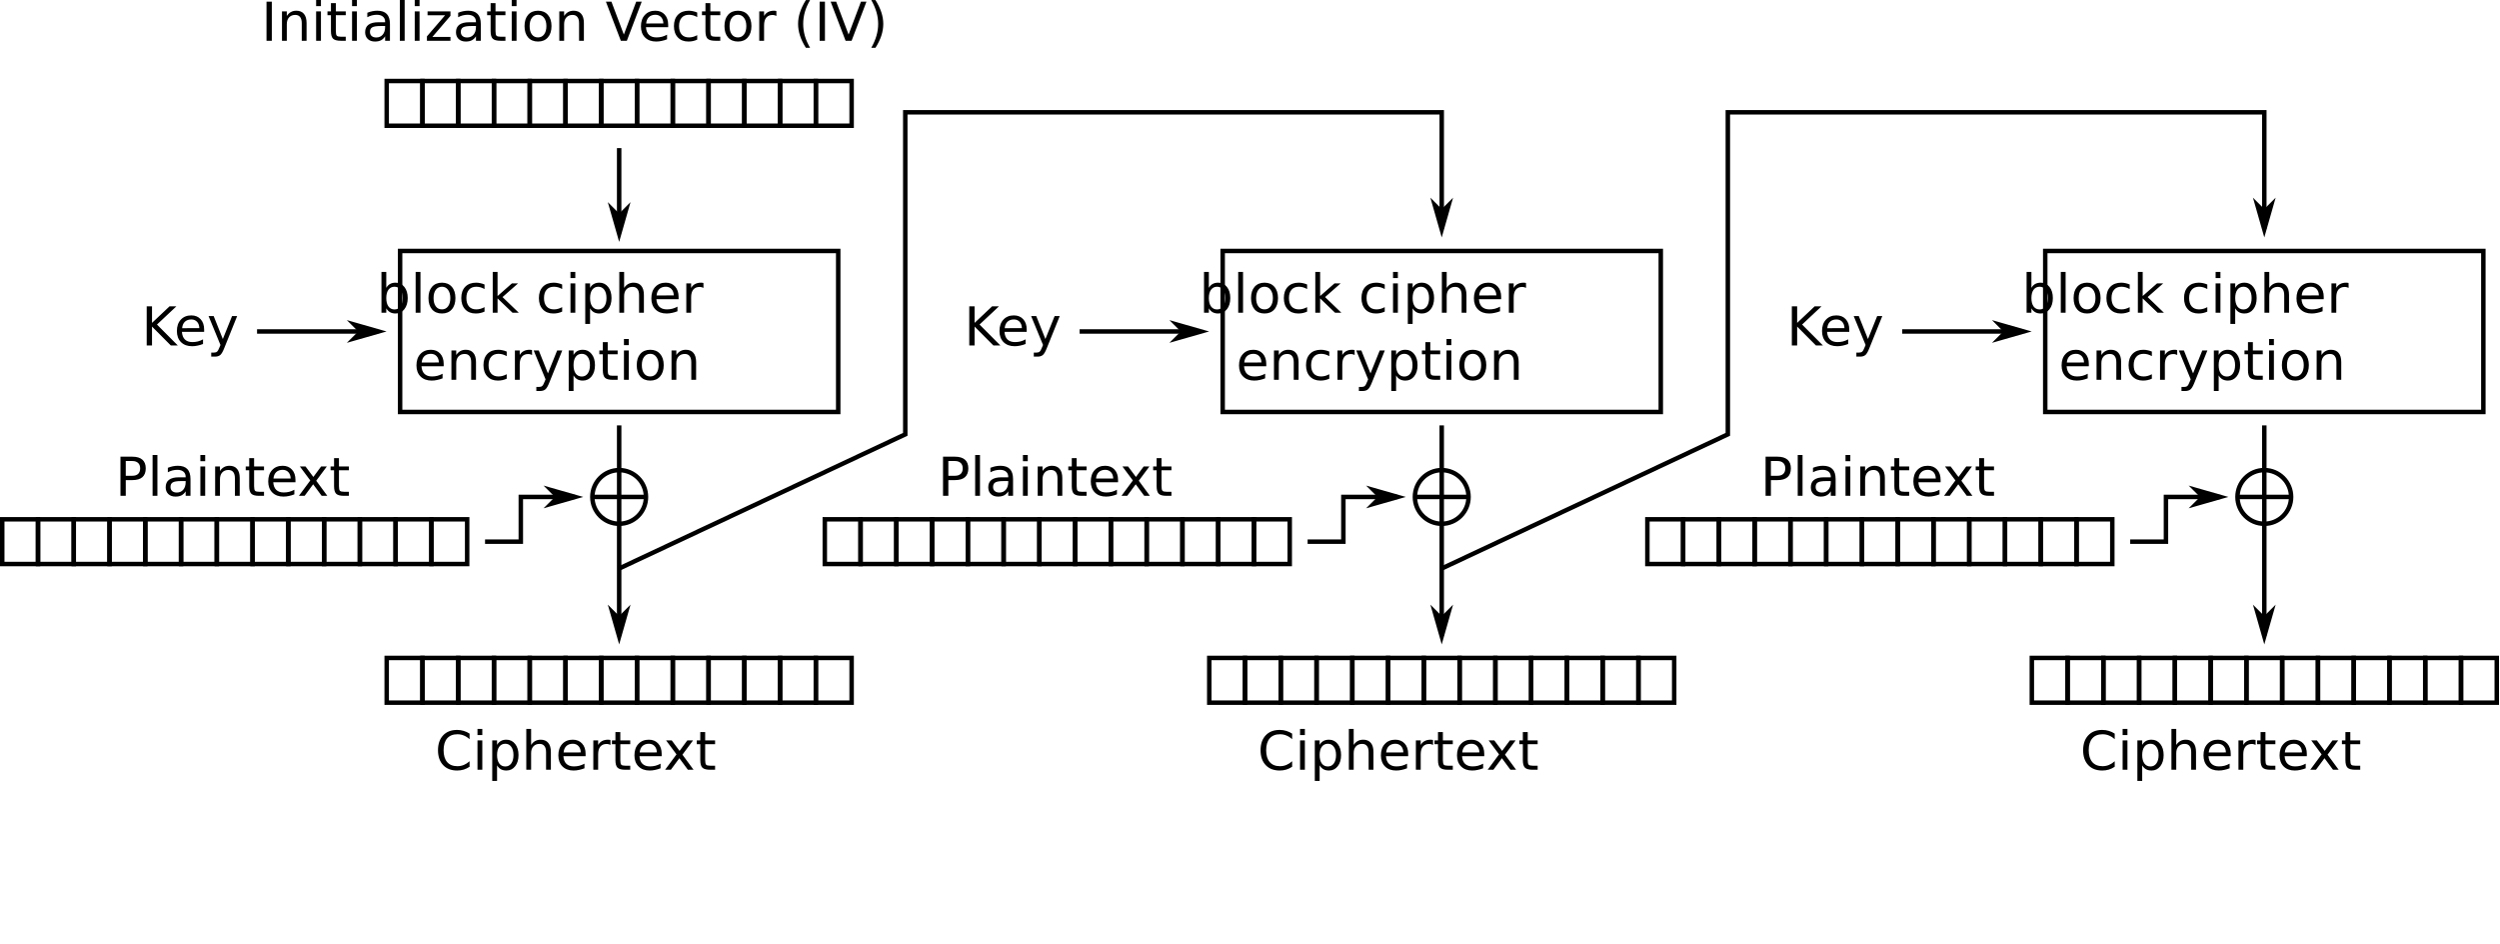
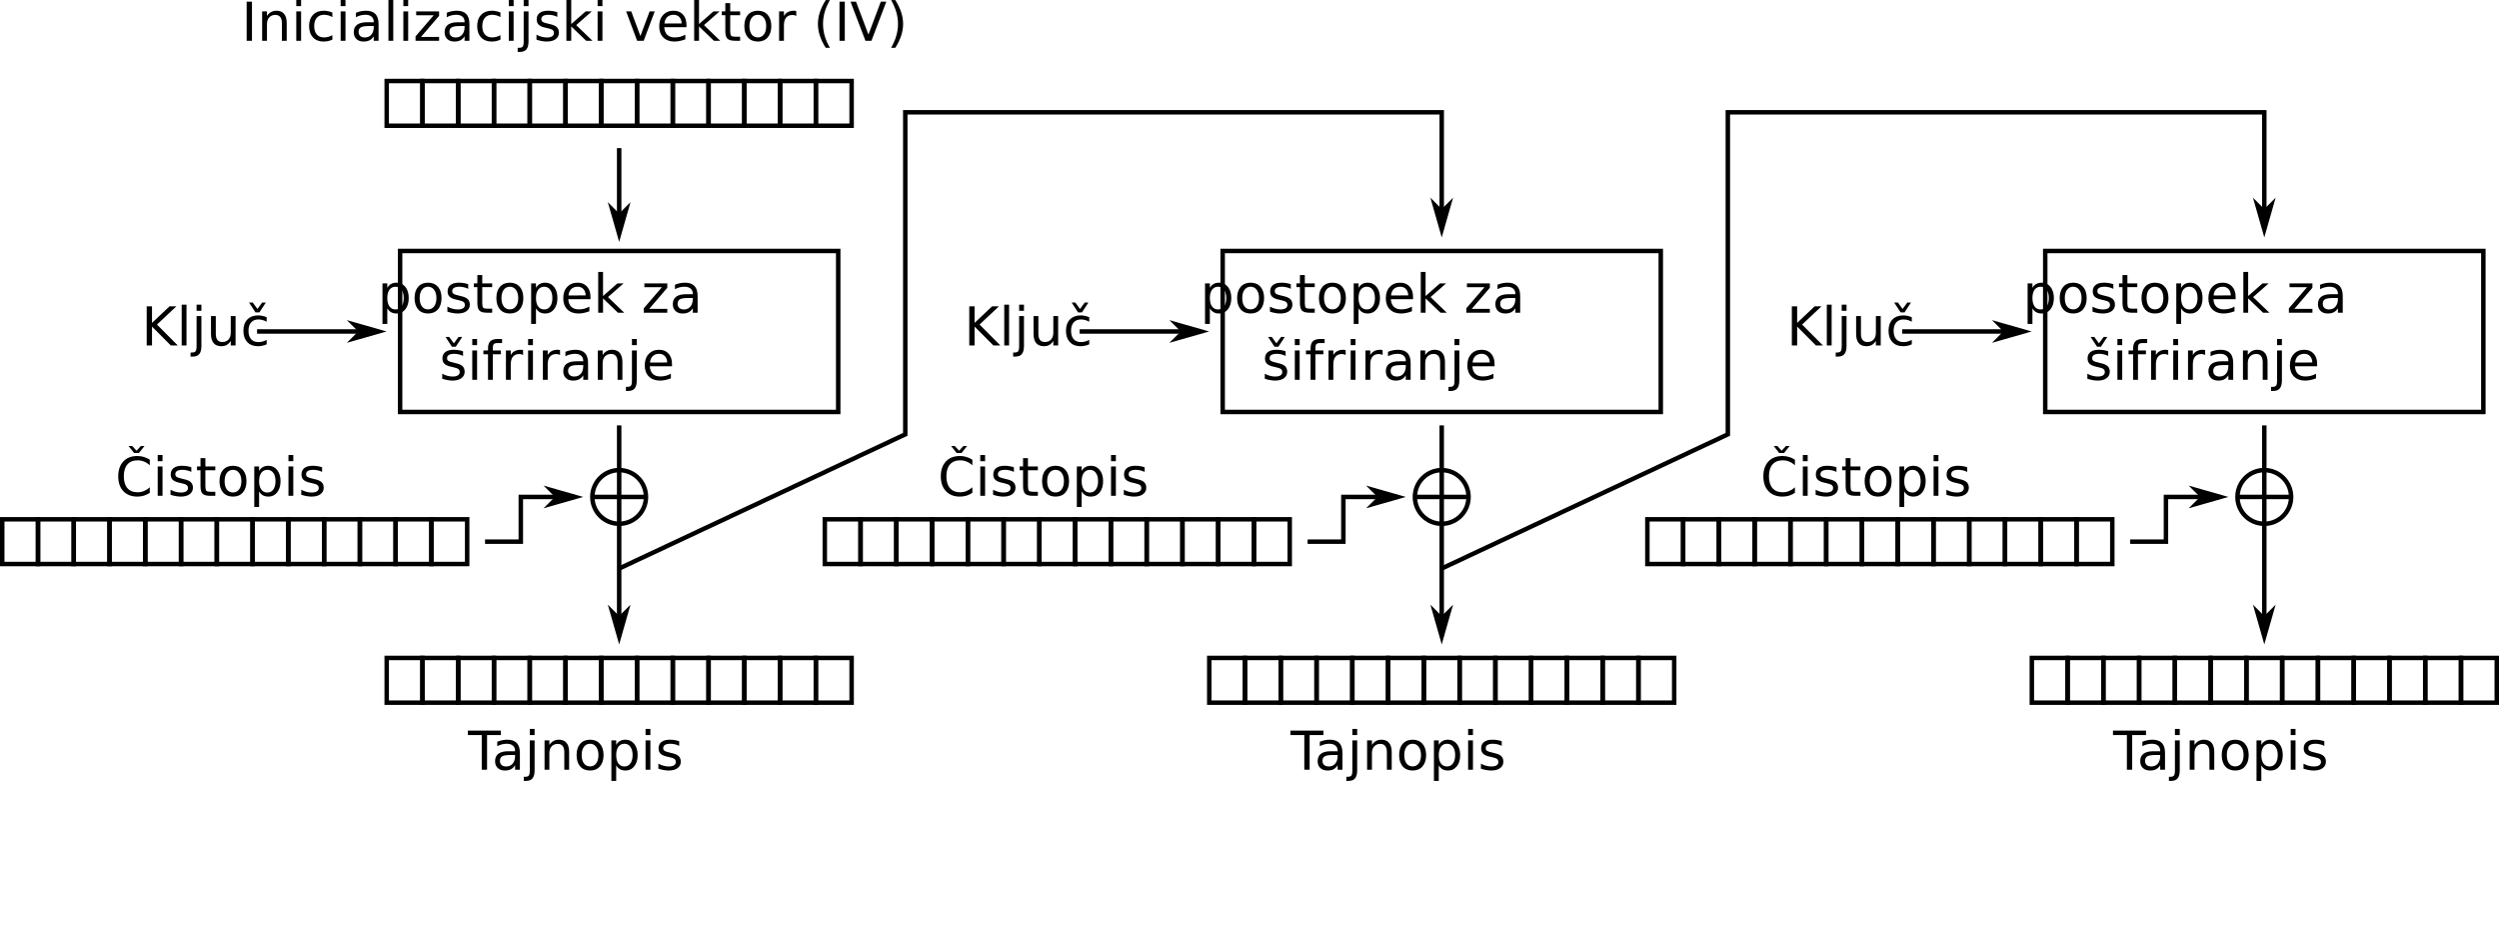
<svg xmlns="http://www.w3.org/2000/svg" width="559" height="210.945" id="svg2" version="1.1">
  <defs id="defs4">
    <marker orient="auto" refY="0" refX="0" id="Arrow1Mend" style="overflow:visible">
      <path id="path4488" d="M 0,0 5,-5 -12.5,0 5,5 0,0 Z" style="fill-rule:evenodd;stroke:#000000;stroke-width:1pt" transform="matrix(-0.4,0,0,-0.4,-4,0)" />
    </marker>
    <marker orient="auto" refY="0" refX="0" id="marker11421" style="overflow:visible">
      <path id="path11423" d="M 0,0 5,-5 -12.5,0 5,5 0,0 Z" style="fill-rule:evenodd;stroke:#000000;stroke-width:1pt" transform="matrix(-0.4,0,0,-0.4,-4,0)" />
    </marker>
  </defs>
  <g id="layer2" style="display:inline" transform="translate(-20,-18.38281)">
    <g id="g3514" transform="translate(20,-6)">
      <text id="text3216" y="904.673" x="137.961" style="font-style:normal;font-variant:normal;font-weight:normal;font-stretch:normal;font-size:12px;line-height:125%;font-family:'DejaVu Sans';-inkscape-font-specification:'DejaVu Sans';text-align:center;letter-spacing:0px;word-spacing:0px;writing-mode:lr-tb;text-anchor:middle;fill:#000000;fill-opacity:1;stroke:none" xml:space="preserve" transform="translate(0,-810.3622)">
-         <tspan y="904.673" x="137.961" id="tspan3218">block cipher</tspan>
-         <tspan id="tspan3220" y="919.673" x="137.961" style="font-weight:normal">encryption</tspan>
+         <tspan y="904.673" x="137.961" id="tspan3218">postopek za</tspan>
+         <tspan id="tspan3220" y="919.673" x="137.961" style="font-weight:normal">šifriranje</tspan>
      </text>
      <rect y="80.5" x="89.5" height="36" width="98" id="rect3214" style="fill:none;stroke:#000000;stroke-width:1;stroke-linecap:square;stroke-miterlimit:4;stroke-dasharray:none;stroke-dashoffset:0;stroke-opacity:1" />
    </g>
    <g id="g3496" transform="translate(18,-12)">
      <rect y="48.5" x="88.5" height="10" width="8" id="rect3222" style="fill:none;stroke:#000000;stroke-width:1;stroke-linecap:square;stroke-miterlimit:4;stroke-dasharray:none;stroke-dashoffset:0;stroke-opacity:1" />
      <rect y="48.5" x="96.5" height="10" width="8" id="rect3222-4" style="fill:none;stroke:#000000;stroke-width:1;stroke-linecap:square;stroke-miterlimit:4;stroke-dasharray:none;stroke-dashoffset:0;stroke-opacity:1" />
      <rect y="48.5" x="104.5" height="10" width="8" id="rect3222-4-8" style="fill:none;stroke:#000000;stroke-width:1;stroke-linecap:square;stroke-miterlimit:4;stroke-dasharray:none;stroke-dashoffset:0;stroke-opacity:1" />
      <rect y="48.5" x="112.5" height="10" width="8" id="rect3222-4-8-5" style="fill:none;stroke:#000000;stroke-width:1;stroke-linecap:square;stroke-miterlimit:4;stroke-dasharray:none;stroke-dashoffset:0;stroke-opacity:1" />
      <rect y="48.5" x="120.5" height="10" width="8" id="rect3222-4-8-5-6" style="fill:none;stroke:#000000;stroke-width:1;stroke-linecap:square;stroke-miterlimit:4;stroke-dasharray:none;stroke-dashoffset:0;stroke-opacity:1" />
      <rect y="48.5" x="128.5" height="10" width="8" id="rect3222-4-8-5-6-0" style="fill:none;stroke:#000000;stroke-width:1;stroke-linecap:square;stroke-miterlimit:4;stroke-dasharray:none;stroke-dashoffset:0;stroke-opacity:1" />
      <rect y="48.5" x="136.5" height="10" width="8" id="rect3222-4-8-5-6-0-9" style="fill:none;stroke:#000000;stroke-width:1;stroke-linecap:square;stroke-miterlimit:4;stroke-dasharray:none;stroke-dashoffset:0;stroke-opacity:1" />
      <rect y="48.5" x="144.5" height="10" width="8" id="rect3222-4-8-5-6-0-9-3" style="fill:none;stroke:#000000;stroke-width:1;stroke-linecap:square;stroke-miterlimit:4;stroke-dasharray:none;stroke-dashoffset:0;stroke-opacity:1" />
      <rect y="48.5" x="152.5" height="10" width="8" id="rect3222-4-8-5-6-0-9-3-3" style="fill:none;stroke:#000000;stroke-width:1;stroke-linecap:square;stroke-miterlimit:4;stroke-dasharray:none;stroke-dashoffset:0;stroke-opacity:1" />
      <rect y="48.5" x="160.5" height="10" width="8" id="rect3222-4-8-5-6-0-9-3-3-6" style="fill:none;stroke:#000000;stroke-width:1;stroke-linecap:square;stroke-miterlimit:4;stroke-dasharray:none;stroke-dashoffset:0;stroke-opacity:1" />
      <rect y="48.5" x="168.5" height="10" width="8" id="rect3222-4-8-5-6-0-9-3-3-6-5" style="fill:none;stroke:#000000;stroke-width:1;stroke-linecap:square;stroke-miterlimit:4;stroke-dasharray:none;stroke-dashoffset:0;stroke-opacity:1" />
      <rect y="48.5" x="176.5" height="10" width="8" id="rect3222-4-8-5-6-0-9-3-3-6-5-0" style="fill:none;stroke:#000000;stroke-width:1;stroke-linecap:square;stroke-miterlimit:4;stroke-dasharray:none;stroke-dashoffset:0;stroke-opacity:1" />
      <rect y="48.5" x="184.5" height="10" width="8" id="rect3222-4-8-5-6-0-9-3-3-6-5-0-7" style="fill:none;stroke:#000000;stroke-width:1;stroke-linecap:square;stroke-miterlimit:4;stroke-dasharray:none;stroke-dashoffset:0;stroke-opacity:1" />
    </g>
    <text xml:space="preserve" style="font-style:normal;font-variant:normal;font-weight:normal;font-stretch:normal;font-size:12px;line-height:125%;font-family:'DejaVu Sans';-inkscape-font-specification:Sans;text-align:start;letter-spacing:0px;word-spacing:0px;text-anchor:start;fill:#000000;fill-opacity:1;stroke:none" x="51.643" y="95.626" id="text3562">
-       <tspan id="tspan3564" x="51.643" y="95.626">Key</tspan>
+       <tspan id="tspan3564" x="51.643" y="95.626">Ključ</tspan>
    </text>
    <g id="g3496-2-8" transform="translate(18,117)">
      <rect y="48.5" x="88.5" height="10" width="8" id="rect3222-7-1" style="fill:none;stroke:#000000;stroke-width:1;stroke-linecap:square;stroke-miterlimit:4;stroke-dasharray:none;stroke-dashoffset:0;stroke-opacity:1" />
      <rect y="48.5" x="96.5" height="10" width="8" id="rect3222-4-9-7" style="fill:none;stroke:#000000;stroke-width:1;stroke-linecap:square;stroke-miterlimit:4;stroke-dasharray:none;stroke-dashoffset:0;stroke-opacity:1" />
      <rect y="48.5" x="104.5" height="10" width="8" id="rect3222-4-8-7-3" style="fill:none;stroke:#000000;stroke-width:1;stroke-linecap:square;stroke-miterlimit:4;stroke-dasharray:none;stroke-dashoffset:0;stroke-opacity:1" />
      <rect y="48.5" x="112.5" height="10" width="8" id="rect3222-4-8-5-61-8" style="fill:none;stroke:#000000;stroke-width:1;stroke-linecap:square;stroke-miterlimit:4;stroke-dasharray:none;stroke-dashoffset:0;stroke-opacity:1" />
      <rect y="48.5" x="120.5" height="10" width="8" id="rect3222-4-8-5-6-4-0" style="fill:none;stroke:#000000;stroke-width:1;stroke-linecap:square;stroke-miterlimit:4;stroke-dasharray:none;stroke-dashoffset:0;stroke-opacity:1" />
      <rect y="48.5" x="128.5" height="10" width="8" id="rect3222-4-8-5-6-0-0-4" style="fill:none;stroke:#000000;stroke-width:1;stroke-linecap:square;stroke-miterlimit:4;stroke-dasharray:none;stroke-dashoffset:0;stroke-opacity:1" />
      <rect y="48.5" x="136.5" height="10" width="8" id="rect3222-4-8-5-6-0-9-4-1" style="fill:none;stroke:#000000;stroke-width:1;stroke-linecap:square;stroke-miterlimit:4;stroke-dasharray:none;stroke-dashoffset:0;stroke-opacity:1" />
      <rect y="48.5" x="144.5" height="10" width="8" id="rect3222-4-8-5-6-0-9-3-0-3" style="fill:none;stroke:#000000;stroke-width:1;stroke-linecap:square;stroke-miterlimit:4;stroke-dasharray:none;stroke-dashoffset:0;stroke-opacity:1" />
      <rect y="48.5" x="152.5" height="10" width="8" id="rect3222-4-8-5-6-0-9-3-3-4-0" style="fill:none;stroke:#000000;stroke-width:1;stroke-linecap:square;stroke-miterlimit:4;stroke-dasharray:none;stroke-dashoffset:0;stroke-opacity:1" />
      <rect y="48.5" x="160.5" height="10" width="8" id="rect3222-4-8-5-6-0-9-3-3-6-9-6" style="fill:none;stroke:#000000;stroke-width:1;stroke-linecap:square;stroke-miterlimit:4;stroke-dasharray:none;stroke-dashoffset:0;stroke-opacity:1" />
      <rect y="48.5" x="168.5" height="10" width="8" id="rect3222-4-8-5-6-0-9-3-3-6-5-8-5" style="fill:none;stroke:#000000;stroke-width:1;stroke-linecap:square;stroke-miterlimit:4;stroke-dasharray:none;stroke-dashoffset:0;stroke-opacity:1" />
      <rect y="48.5" x="176.5" height="10" width="8" id="rect3222-4-8-5-6-0-9-3-3-6-5-0-5-9" style="fill:none;stroke:#000000;stroke-width:1;stroke-linecap:square;stroke-miterlimit:4;stroke-dasharray:none;stroke-dashoffset:0;stroke-opacity:1" />
      <rect y="48.5" x="184.5" height="10" width="8" id="rect3222-4-8-5-6-0-9-3-3-6-5-0-7-7-9" style="fill:none;stroke:#000000;stroke-width:1;stroke-linecap:square;stroke-miterlimit:4;stroke-dasharray:none;stroke-dashoffset:0;stroke-opacity:1" />
    </g>
    <text xml:space="preserve" style="font-style:normal;font-variant:normal;font-weight:normal;font-stretch:normal;font-size:12px;line-height:125%;font-family:'DejaVu Sans';-inkscape-font-specification:Sans;text-align:start;letter-spacing:0px;word-spacing:0px;text-anchor:start;fill:#000000;fill-opacity:1;stroke:none" x="158.31" y="190.5" id="text3566-6">
-       <tspan id="tspan3568-9" x="158.31" y="190.5" style="text-align:center;text-anchor:middle">Ciphertext</tspan>
+       <tspan id="tspan3568-9" x="158.31" y="190.5" style="text-align:center;text-anchor:middle">Tajnopis</tspan>
    </text>
    <path style="fill:none;stroke:#000000;stroke-width:1px;stroke-linecap:butt;stroke-linejoin:miter;stroke-opacity:1;marker-end:url(#Arrow1Mend)" d="m 158.5,113.5 0,47" id="path3705" />
    <path style="fill:none;stroke:#000000;stroke-width:1px;stroke-linecap:butt;stroke-linejoin:miter;stroke-opacity:1;marker-end:url(#Arrow1Mend)" d="m 77.5,92.5 27,0" id="path4919" />
    <path style="fill:none;stroke:#000000;stroke-width:1px;stroke-linecap:butt;stroke-linejoin:miter;stroke-opacity:1;marker-end:url(#Arrow1Mend)" d="m 158.5,51.5 0,19" id="path5103" />
    <text xml:space="preserve" style="font-style:normal;font-variant:normal;font-weight:normal;font-stretch:normal;font-size:12px;line-height:125%;font-family:'DejaVu Sans';-inkscape-font-specification:'DejaVu Sans';text-align:center;letter-spacing:0px;word-spacing:0px;writing-mode:lr-tb;text-anchor:middle;display:inline;fill:#000000;fill-opacity:1;stroke:none" x="158.058" y="27.5" id="text3520-1-3">
-       <tspan x="158.058" y="27.5" id="tspan3528-0-6" style="font-style:normal;font-variant:normal;font-weight:normal;font-stretch:normal;font-size:12px;line-height:125%;font-family:'DejaVu Sans';-inkscape-font-specification:'DejaVu Sans';text-align:center;writing-mode:lr-tb;text-anchor:middle">Initialization Vector (IV)</tspan>
+       <tspan x="158.058" y="27.5" id="tspan3528-0-6" style="font-style:normal;font-variant:normal;font-weight:normal;font-stretch:normal;font-size:12px;line-height:125%;font-family:'DejaVu Sans';-inkscape-font-specification:'DejaVu Sans';text-align:center;writing-mode:lr-tb;text-anchor:middle">Inicializacijski vektor (IV)</tspan>
    </text>
    <g transform="translate(20,-4)" style="display:inline" id="g5291">
      <circle transform="translate(-2,0)" id="path5287" style="fill:none;stroke:#000000;stroke-width:1;stroke-linecap:square;stroke-miterlimit:4;stroke-dasharray:none;stroke-dashoffset:0;stroke-opacity:1" cx="140.5" cy="133.5" r="6" />
      <path id="path5289" d="m 132.5,133.5 12,0" style="fill:none;stroke:#000000;stroke-width:1px;stroke-linecap:butt;stroke-linejoin:miter;stroke-opacity:1" />
    </g>
    <path style="fill:none;stroke:#000000;stroke-width:1px;stroke-linecap:butt;stroke-linejoin:miter;stroke-opacity:1;marker-end:url(#marker11421)" d="m 158.5,145.5 64,-30 0,-72 120,0 0,26" id="path12496" />
    <g style="display:inline" id="g3514-7" transform="translate(204,-6.000002)">
      <text id="text3216-5" y="904.673" x="137.961" style="font-style:normal;font-variant:normal;font-weight:normal;font-stretch:normal;font-size:12px;line-height:125%;font-family:'DejaVu Sans';-inkscape-font-specification:'DejaVu Sans';text-align:center;letter-spacing:0px;word-spacing:0px;writing-mode:lr-tb;text-anchor:middle;fill:#000000;fill-opacity:1;stroke:none" xml:space="preserve" transform="translate(0,-810.3622)">
-         <tspan y="904.673" x="137.961" id="tspan3218-3">block cipher</tspan>
-         <tspan id="tspan3220-8" y="919.673" x="137.961" style="font-weight:normal">encryption</tspan>
+         <tspan y="904.673" x="137.961" id="tspan3218-3">postopek za</tspan>
+         <tspan id="tspan3220-8" y="919.673" x="137.961" style="font-weight:normal">šifriranje</tspan>
      </text>
      <rect y="80.5" x="89.5" height="36" width="98" id="rect3214-8" style="fill:none;stroke:#000000;stroke-width:1;stroke-linecap:square;stroke-miterlimit:4;stroke-dasharray:none;stroke-dashoffset:0;stroke-opacity:1" />
    </g>
    <text xml:space="preserve" style="font-style:normal;font-variant:normal;font-weight:normal;font-stretch:normal;font-size:12px;line-height:125%;font-family:'DejaVu Sans';-inkscape-font-specification:Sans;text-align:start;letter-spacing:0px;word-spacing:0px;text-anchor:start;display:inline;fill:#000000;fill-opacity:1;stroke:none" x="235.643" y="95.626" id="text3562-8">
-       <tspan id="tspan3564-0" x="235.643" y="95.626">Key</tspan>
+       <tspan id="tspan3564-0" x="235.643" y="95.626">Ključ</tspan>
    </text>
    <g style="display:inline" id="g3496-2-8-6" transform="translate(202,117)">
      <rect y="48.5" x="88.5" height="10" width="8" id="rect3222-7-1-2" style="fill:none;stroke:#000000;stroke-width:1;stroke-linecap:square;stroke-miterlimit:4;stroke-dasharray:none;stroke-dashoffset:0;stroke-opacity:1" />
      <rect y="48.5" x="96.5" height="10" width="8" id="rect3222-4-9-7-9" style="fill:none;stroke:#000000;stroke-width:1;stroke-linecap:square;stroke-miterlimit:4;stroke-dasharray:none;stroke-dashoffset:0;stroke-opacity:1" />
      <rect y="48.5" x="104.5" height="10" width="8" id="rect3222-4-8-7-3-3" style="fill:none;stroke:#000000;stroke-width:1;stroke-linecap:square;stroke-miterlimit:4;stroke-dasharray:none;stroke-dashoffset:0;stroke-opacity:1" />
      <rect y="48.5" x="112.5" height="10" width="8" id="rect3222-4-8-5-61-8-9" style="fill:none;stroke:#000000;stroke-width:1;stroke-linecap:square;stroke-miterlimit:4;stroke-dasharray:none;stroke-dashoffset:0;stroke-opacity:1" />
      <rect y="48.5" x="120.5" height="10" width="8" id="rect3222-4-8-5-6-4-0-3" style="fill:none;stroke:#000000;stroke-width:1;stroke-linecap:square;stroke-miterlimit:4;stroke-dasharray:none;stroke-dashoffset:0;stroke-opacity:1" />
      <rect y="48.5" x="128.5" height="10" width="8" id="rect3222-4-8-5-6-0-0-4-5" style="fill:none;stroke:#000000;stroke-width:1;stroke-linecap:square;stroke-miterlimit:4;stroke-dasharray:none;stroke-dashoffset:0;stroke-opacity:1" />
      <rect y="48.5" x="136.5" height="10" width="8" id="rect3222-4-8-5-6-0-9-4-1-0" style="fill:none;stroke:#000000;stroke-width:1;stroke-linecap:square;stroke-miterlimit:4;stroke-dasharray:none;stroke-dashoffset:0;stroke-opacity:1" />
      <rect y="48.5" x="144.5" height="10" width="8" id="rect3222-4-8-5-6-0-9-3-0-3-4" style="fill:none;stroke:#000000;stroke-width:1;stroke-linecap:square;stroke-miterlimit:4;stroke-dasharray:none;stroke-dashoffset:0;stroke-opacity:1" />
      <rect y="48.5" x="152.5" height="10" width="8" id="rect3222-4-8-5-6-0-9-3-3-4-0-4" style="fill:none;stroke:#000000;stroke-width:1;stroke-linecap:square;stroke-miterlimit:4;stroke-dasharray:none;stroke-dashoffset:0;stroke-opacity:1" />
      <rect y="48.5" x="160.5" height="10" width="8" id="rect3222-4-8-5-6-0-9-3-3-6-9-6-7" style="fill:none;stroke:#000000;stroke-width:1;stroke-linecap:square;stroke-miterlimit:4;stroke-dasharray:none;stroke-dashoffset:0;stroke-opacity:1" />
      <rect y="48.5" x="168.5" height="10" width="8" id="rect3222-4-8-5-6-0-9-3-3-6-5-8-5-9" style="fill:none;stroke:#000000;stroke-width:1;stroke-linecap:square;stroke-miterlimit:4;stroke-dasharray:none;stroke-dashoffset:0;stroke-opacity:1" />
      <rect y="48.5" x="176.5" height="10" width="8" id="rect3222-4-8-5-6-0-9-3-3-6-5-0-5-9-2" style="fill:none;stroke:#000000;stroke-width:1;stroke-linecap:square;stroke-miterlimit:4;stroke-dasharray:none;stroke-dashoffset:0;stroke-opacity:1" />
      <rect y="48.5" x="184.5" height="10" width="8" id="rect3222-4-8-5-6-0-9-3-3-6-5-0-7-7-9-6" style="fill:none;stroke:#000000;stroke-width:1;stroke-linecap:square;stroke-miterlimit:4;stroke-dasharray:none;stroke-dashoffset:0;stroke-opacity:1" />
    </g>
    <text xml:space="preserve" style="font-style:normal;font-variant:normal;font-weight:normal;font-stretch:normal;font-size:12px;line-height:125%;font-family:'DejaVu Sans';-inkscape-font-specification:Sans;text-align:start;letter-spacing:0px;word-spacing:0px;text-anchor:start;display:inline;fill:#000000;fill-opacity:1;stroke:none" x="342.31" y="190.5" id="text3566-6-0">
-       <tspan id="tspan3568-9-6" x="342.31" y="190.5" style="text-align:center;text-anchor:middle">Ciphertext</tspan>
+       <tspan id="tspan3568-9-6" x="342.31" y="190.5" style="text-align:center;text-anchor:middle">Tajnopis</tspan>
    </text>
    <path style="display:inline;fill:none;stroke:#000000;stroke-width:1px;stroke-linecap:butt;stroke-linejoin:miter;stroke-opacity:1;marker-end:url(#Arrow1Mend)" d="m 342.5,113.5 0,47" id="path3705-1" />
    <path style="display:inline;fill:none;stroke:#000000;stroke-width:1px;stroke-linecap:butt;stroke-linejoin:miter;stroke-opacity:1;marker-end:url(#Arrow1Mend)" d="m 261.5,92.5 27,0" id="path4919-4" />
    <g style="display:inline" id="g3514-7-6" transform="translate(388,-6.000003)">
      <text id="text3216-5-0" y="904.673" x="137.961" style="font-style:normal;font-variant:normal;font-weight:normal;font-stretch:normal;font-size:12px;line-height:125%;font-family:'DejaVu Sans';-inkscape-font-specification:'DejaVu Sans';text-align:center;letter-spacing:0px;word-spacing:0px;writing-mode:lr-tb;text-anchor:middle;fill:#000000;fill-opacity:1;stroke:none" xml:space="preserve" transform="translate(0,-810.3622)">
-         <tspan y="904.673" x="137.961" id="tspan3218-3-6">block cipher</tspan>
-         <tspan id="tspan3220-8-8" y="919.673" x="137.961" style="font-weight:normal">encryption</tspan>
+         <tspan y="904.673" x="137.961" id="tspan3218-3-6">postopek za</tspan>
+         <tspan id="tspan3220-8-8" y="919.673" x="137.961" style="font-weight:normal">šifriranje</tspan>
      </text>
      <rect y="80.5" x="89.5" height="36" width="98" id="rect3214-8-6" style="fill:none;stroke:#000000;stroke-width:1;stroke-linecap:square;stroke-miterlimit:4;stroke-dasharray:none;stroke-dashoffset:0;stroke-opacity:1" />
    </g>
    <text xml:space="preserve" style="font-style:normal;font-variant:normal;font-weight:normal;font-stretch:normal;font-size:12px;line-height:125%;font-family:'DejaVu Sans';-inkscape-font-specification:Sans;text-align:start;letter-spacing:0px;word-spacing:0px;text-anchor:start;display:inline;fill:#000000;fill-opacity:1;stroke:none" x="419.643" y="95.626" id="text3562-8-4">
-       <tspan id="tspan3564-0-9" x="419.643" y="95.626">Key</tspan>
+       <tspan id="tspan3564-0-9" x="419.643" y="95.626">Ključ</tspan>
    </text>
    <g style="display:inline" id="g3496-2-8-6-8" transform="translate(386,117)">
      <rect y="48.5" x="88.5" height="10" width="8" id="rect3222-7-1-2-6" style="fill:none;stroke:#000000;stroke-width:1;stroke-linecap:square;stroke-miterlimit:4;stroke-dasharray:none;stroke-dashoffset:0;stroke-opacity:1" />
      <rect y="48.5" x="96.5" height="10" width="8" id="rect3222-4-9-7-9-4" style="fill:none;stroke:#000000;stroke-width:1;stroke-linecap:square;stroke-miterlimit:4;stroke-dasharray:none;stroke-dashoffset:0;stroke-opacity:1" />
      <rect y="48.5" x="104.5" height="10" width="8" id="rect3222-4-8-7-3-3-3" style="fill:none;stroke:#000000;stroke-width:1;stroke-linecap:square;stroke-miterlimit:4;stroke-dasharray:none;stroke-dashoffset:0;stroke-opacity:1" />
      <rect y="48.5" x="112.5" height="10" width="8" id="rect3222-4-8-5-61-8-9-3" style="fill:none;stroke:#000000;stroke-width:1;stroke-linecap:square;stroke-miterlimit:4;stroke-dasharray:none;stroke-dashoffset:0;stroke-opacity:1" />
      <rect y="48.5" x="120.5" height="10" width="8" id="rect3222-4-8-5-6-4-0-3-8" style="fill:none;stroke:#000000;stroke-width:1;stroke-linecap:square;stroke-miterlimit:4;stroke-dasharray:none;stroke-dashoffset:0;stroke-opacity:1" />
      <rect y="48.5" x="128.5" height="10" width="8" id="rect3222-4-8-5-6-0-0-4-5-8" style="fill:none;stroke:#000000;stroke-width:1;stroke-linecap:square;stroke-miterlimit:4;stroke-dasharray:none;stroke-dashoffset:0;stroke-opacity:1" />
      <rect y="48.5" x="136.5" height="10" width="8" id="rect3222-4-8-5-6-0-9-4-1-0-8" style="fill:none;stroke:#000000;stroke-width:1;stroke-linecap:square;stroke-miterlimit:4;stroke-dasharray:none;stroke-dashoffset:0;stroke-opacity:1" />
      <rect y="48.5" x="144.5" height="10" width="8" id="rect3222-4-8-5-6-0-9-3-0-3-4-6" style="fill:none;stroke:#000000;stroke-width:1;stroke-linecap:square;stroke-miterlimit:4;stroke-dasharray:none;stroke-dashoffset:0;stroke-opacity:1" />
      <rect y="48.5" x="152.5" height="10" width="8" id="rect3222-4-8-5-6-0-9-3-3-4-0-4-3" style="fill:none;stroke:#000000;stroke-width:1;stroke-linecap:square;stroke-miterlimit:4;stroke-dasharray:none;stroke-dashoffset:0;stroke-opacity:1" />
      <rect y="48.5" x="160.5" height="10" width="8" id="rect3222-4-8-5-6-0-9-3-3-6-9-6-7-6" style="fill:none;stroke:#000000;stroke-width:1;stroke-linecap:square;stroke-miterlimit:4;stroke-dasharray:none;stroke-dashoffset:0;stroke-opacity:1" />
      <rect y="48.5" x="168.5" height="10" width="8" id="rect3222-4-8-5-6-0-9-3-3-6-5-8-5-9-8" style="fill:none;stroke:#000000;stroke-width:1;stroke-linecap:square;stroke-miterlimit:4;stroke-dasharray:none;stroke-dashoffset:0;stroke-opacity:1" />
      <rect y="48.5" x="176.5" height="10" width="8" id="rect3222-4-8-5-6-0-9-3-3-6-5-0-5-9-2-0" style="fill:none;stroke:#000000;stroke-width:1;stroke-linecap:square;stroke-miterlimit:4;stroke-dasharray:none;stroke-dashoffset:0;stroke-opacity:1" />
      <rect y="48.5" x="184.5" height="10" width="8" id="rect3222-4-8-5-6-0-9-3-3-6-5-0-7-7-9-6-4" style="fill:none;stroke:#000000;stroke-width:1;stroke-linecap:square;stroke-miterlimit:4;stroke-dasharray:none;stroke-dashoffset:0;stroke-opacity:1" />
    </g>
    <text xml:space="preserve" style="font-style:normal;font-variant:normal;font-weight:normal;font-stretch:normal;font-size:12px;line-height:125%;font-family:'DejaVu Sans';-inkscape-font-specification:Sans;text-align:start;letter-spacing:0px;word-spacing:0px;text-anchor:start;display:inline;fill:#000000;fill-opacity:1;stroke:none" x="526.31" y="190.5" id="text3566-6-0-4">
-       <tspan id="tspan3568-9-6-2" x="526.31" y="190.5" style="text-align:center;text-anchor:middle">Ciphertext</tspan>
+       <tspan id="tspan3568-9-6-2" x="526.31" y="190.5" style="text-align:center;text-anchor:middle">Tajnopis</tspan>
    </text>
    <path style="display:inline;fill:none;stroke:#000000;stroke-width:1px;stroke-linecap:butt;stroke-linejoin:miter;stroke-opacity:1;marker-end:url(#Arrow1Mend)" d="m 526.5,113.5 0,47" id="path3705-1-5" />
    <path style="display:inline;fill:none;stroke:#000000;stroke-width:1px;stroke-linecap:butt;stroke-linejoin:miter;stroke-opacity:1;marker-end:url(#Arrow1Mend)" d="m 445.5,92.5 27,0" id="path4919-4-3" />
    <g transform="translate(204,-4)" style="display:inline" id="g5291-9">
      <circle transform="translate(-2,0)" id="path5287-3" style="fill:none;stroke:#000000;stroke-width:1;stroke-linecap:square;stroke-miterlimit:4;stroke-dasharray:none;stroke-dashoffset:0;stroke-opacity:1" cx="140.5" cy="133.5" r="6" />
      <path id="path5289-7" d="m 132.5,133.5 12,0" style="fill:none;stroke:#000000;stroke-width:1px;stroke-linecap:butt;stroke-linejoin:miter;stroke-opacity:1" />
    </g>
    <g style="display:inline" id="g3496-4-8" transform="translate(116,86)">
      <rect y="48.5" x="88.5" height="10" width="8" id="rect3222-53-8" style="fill:none;stroke:#000000;stroke-width:1;stroke-linecap:square;stroke-miterlimit:4;stroke-dasharray:none;stroke-dashoffset:0;stroke-opacity:1" />
      <rect y="48.5" x="96.5" height="10" width="8" id="rect3222-4-1-0" style="fill:none;stroke:#000000;stroke-width:1;stroke-linecap:square;stroke-miterlimit:4;stroke-dasharray:none;stroke-dashoffset:0;stroke-opacity:1" />
      <rect y="48.5" x="104.5" height="10" width="8" id="rect3222-4-8-2-5" style="fill:none;stroke:#000000;stroke-width:1;stroke-linecap:square;stroke-miterlimit:4;stroke-dasharray:none;stroke-dashoffset:0;stroke-opacity:1" />
      <rect y="48.5" x="112.5" height="10" width="8" id="rect3222-4-8-5-4-4" style="fill:none;stroke:#000000;stroke-width:1;stroke-linecap:square;stroke-miterlimit:4;stroke-dasharray:none;stroke-dashoffset:0;stroke-opacity:1" />
      <rect y="48.5" x="120.5" height="10" width="8" id="rect3222-4-8-5-6-5-9" style="fill:none;stroke:#000000;stroke-width:1;stroke-linecap:square;stroke-miterlimit:4;stroke-dasharray:none;stroke-dashoffset:0;stroke-opacity:1" />
      <rect y="48.5" x="128.5" height="10" width="8" id="rect3222-4-8-5-6-0-3-6" style="fill:none;stroke:#000000;stroke-width:1;stroke-linecap:square;stroke-miterlimit:4;stroke-dasharray:none;stroke-dashoffset:0;stroke-opacity:1" />
      <rect y="48.5" x="136.5" height="10" width="8" id="rect3222-4-8-5-6-0-9-9-5" style="fill:none;stroke:#000000;stroke-width:1;stroke-linecap:square;stroke-miterlimit:4;stroke-dasharray:none;stroke-dashoffset:0;stroke-opacity:1" />
      <rect y="48.5" x="144.5" height="10" width="8" id="rect3222-4-8-5-6-0-9-3-30-6" style="fill:none;stroke:#000000;stroke-width:1;stroke-linecap:square;stroke-miterlimit:4;stroke-dasharray:none;stroke-dashoffset:0;stroke-opacity:1" />
      <rect y="48.5" x="152.5" height="10" width="8" id="rect3222-4-8-5-6-0-9-3-3-9-2" style="fill:none;stroke:#000000;stroke-width:1;stroke-linecap:square;stroke-miterlimit:4;stroke-dasharray:none;stroke-dashoffset:0;stroke-opacity:1" />
      <rect y="48.5" x="160.5" height="10" width="8" id="rect3222-4-8-5-6-0-9-3-3-6-8-9" style="fill:none;stroke:#000000;stroke-width:1;stroke-linecap:square;stroke-miterlimit:4;stroke-dasharray:none;stroke-dashoffset:0;stroke-opacity:1" />
      <rect y="48.5" x="168.5" height="10" width="8" id="rect3222-4-8-5-6-0-9-3-3-6-5-5-6" style="fill:none;stroke:#000000;stroke-width:1;stroke-linecap:square;stroke-miterlimit:4;stroke-dasharray:none;stroke-dashoffset:0;stroke-opacity:1" />
      <rect y="48.5" x="176.5" height="10" width="8" id="rect3222-4-8-5-6-0-9-3-3-6-5-0-9-2" style="fill:none;stroke:#000000;stroke-width:1;stroke-linecap:square;stroke-miterlimit:4;stroke-dasharray:none;stroke-dashoffset:0;stroke-opacity:1" />
      <rect y="48.5" x="184.5" height="10" width="8" id="rect3222-4-8-5-6-0-9-3-3-6-5-0-7-2-7" style="fill:none;stroke:#000000;stroke-width:1;stroke-linecap:square;stroke-miterlimit:4;stroke-dasharray:none;stroke-dashoffset:0;stroke-opacity:1" />
    </g>
    <text xml:space="preserve" style="font-style:normal;font-variant:normal;font-weight:normal;font-stretch:normal;font-size:12px;line-height:125%;font-family:'DejaVu Sans';-inkscape-font-specification:Sans;text-align:start;letter-spacing:0px;word-spacing:0px;text-anchor:start;display:inline;fill:#000000;fill-opacity:1;stroke:none" x="229.772" y="129.25" id="text11634-4">
-       <tspan id="tspan11636-0" x="229.772" y="129.25">Plaintext</tspan>
+       <tspan id="tspan11636-0" x="229.772" y="129.25">Čistopis</tspan>
    </text>
    <path style="display:inline;fill:none;stroke:#000000;stroke-width:1px;stroke-linecap:butt;stroke-linejoin:miter;stroke-opacity:1;marker-end:url(#marker11421)" d="m 312.5,139.5 8,0 0,-10 12,0" id="path11638-5" />
    <g style="display:inline" id="g3496-4-8-3" transform="translate(-68,86)">
      <rect y="48.5" x="88.5" height="10" width="8" id="rect3222-53-8-4" style="fill:none;stroke:#000000;stroke-width:1;stroke-linecap:square;stroke-miterlimit:4;stroke-dasharray:none;stroke-dashoffset:0;stroke-opacity:1" />
      <rect y="48.5" x="96.5" height="10" width="8" id="rect3222-4-1-0-6" style="fill:none;stroke:#000000;stroke-width:1;stroke-linecap:square;stroke-miterlimit:4;stroke-dasharray:none;stroke-dashoffset:0;stroke-opacity:1" />
      <rect y="48.5" x="104.5" height="10" width="8" id="rect3222-4-8-2-5-5" style="fill:none;stroke:#000000;stroke-width:1;stroke-linecap:square;stroke-miterlimit:4;stroke-dasharray:none;stroke-dashoffset:0;stroke-opacity:1" />
      <rect y="48.5" x="112.5" height="10" width="8" id="rect3222-4-8-5-4-4-0" style="fill:none;stroke:#000000;stroke-width:1;stroke-linecap:square;stroke-miterlimit:4;stroke-dasharray:none;stroke-dashoffset:0;stroke-opacity:1" />
      <rect y="48.5" x="120.5" height="10" width="8" id="rect3222-4-8-5-6-5-9-4" style="fill:none;stroke:#000000;stroke-width:1;stroke-linecap:square;stroke-miterlimit:4;stroke-dasharray:none;stroke-dashoffset:0;stroke-opacity:1" />
      <rect y="48.5" x="128.5" height="10" width="8" id="rect3222-4-8-5-6-0-3-6-8" style="fill:none;stroke:#000000;stroke-width:1;stroke-linecap:square;stroke-miterlimit:4;stroke-dasharray:none;stroke-dashoffset:0;stroke-opacity:1" />
      <rect y="48.5" x="136.5" height="10" width="8" id="rect3222-4-8-5-6-0-9-9-5-2" style="fill:none;stroke:#000000;stroke-width:1;stroke-linecap:square;stroke-miterlimit:4;stroke-dasharray:none;stroke-dashoffset:0;stroke-opacity:1" />
      <rect y="48.5" x="144.5" height="10" width="8" id="rect3222-4-8-5-6-0-9-3-30-6-5" style="fill:none;stroke:#000000;stroke-width:1;stroke-linecap:square;stroke-miterlimit:4;stroke-dasharray:none;stroke-dashoffset:0;stroke-opacity:1" />
      <rect y="48.5" x="152.5" height="10" width="8" id="rect3222-4-8-5-6-0-9-3-3-9-2-1" style="fill:none;stroke:#000000;stroke-width:1;stroke-linecap:square;stroke-miterlimit:4;stroke-dasharray:none;stroke-dashoffset:0;stroke-opacity:1" />
      <rect y="48.5" x="160.5" height="10" width="8" id="rect3222-4-8-5-6-0-9-3-3-6-8-9-9" style="fill:none;stroke:#000000;stroke-width:1;stroke-linecap:square;stroke-miterlimit:4;stroke-dasharray:none;stroke-dashoffset:0;stroke-opacity:1" />
      <rect y="48.5" x="168.5" height="10" width="8" id="rect3222-4-8-5-6-0-9-3-3-6-5-5-6-3" style="fill:none;stroke:#000000;stroke-width:1;stroke-linecap:square;stroke-miterlimit:4;stroke-dasharray:none;stroke-dashoffset:0;stroke-opacity:1" />
      <rect y="48.5" x="176.5" height="10" width="8" id="rect3222-4-8-5-6-0-9-3-3-6-5-0-9-2-1" style="fill:none;stroke:#000000;stroke-width:1;stroke-linecap:square;stroke-miterlimit:4;stroke-dasharray:none;stroke-dashoffset:0;stroke-opacity:1" />
      <rect y="48.5" x="184.5" height="10" width="8" id="rect3222-4-8-5-6-0-9-3-3-6-5-0-7-2-7-1" style="fill:none;stroke:#000000;stroke-width:1;stroke-linecap:square;stroke-miterlimit:4;stroke-dasharray:none;stroke-dashoffset:0;stroke-opacity:1" />
    </g>
    <text xml:space="preserve" style="font-style:normal;font-variant:normal;font-weight:normal;font-stretch:normal;font-size:12px;line-height:125%;font-family:'DejaVu Sans';-inkscape-font-specification:Sans;text-align:start;letter-spacing:0px;word-spacing:0px;text-anchor:start;display:inline;fill:#000000;fill-opacity:1;stroke:none" x="45.772" y="129.25" id="text11634-4-0">
-       <tspan id="tspan11636-0-8" x="45.772" y="129.25">Plaintext</tspan>
+       <tspan id="tspan11636-0-8" x="45.772" y="129.25">Čistopis</tspan>
    </text>
    <path style="display:inline;fill:none;stroke:#000000;stroke-width:1px;stroke-linecap:butt;stroke-linejoin:miter;stroke-opacity:1;marker-end:url(#marker11421)" d="m 128.5,139.5 8,0 0,-10 12,0" id="path11638-5-3" />
    <path style="display:inline;fill:none;stroke:#000000;stroke-width:1px;stroke-linecap:butt;stroke-linejoin:miter;stroke-opacity:1;marker-end:url(#marker11421)" d="m 342.5,145.5 64,-30 0,-72 120,0 0,26" id="path12496-1" />
    <g transform="translate(388,-4)" style="display:inline" id="g5291-9-1">
      <circle transform="translate(-2,0)" id="path5287-3-5" style="fill:none;stroke:#000000;stroke-width:1;stroke-linecap:square;stroke-miterlimit:4;stroke-dasharray:none;stroke-dashoffset:0;stroke-opacity:1" cx="140.5" cy="133.5" r="6" />
      <path id="path5289-7-8" d="m 132.5,133.5 12,0" style="fill:none;stroke:#000000;stroke-width:1px;stroke-linecap:butt;stroke-linejoin:miter;stroke-opacity:1" />
    </g>
    <g style="display:inline" id="g3496-4-8-32" transform="translate(300,86)">
      <rect y="48.5" x="88.5" height="10" width="8" id="rect3222-53-8-46" style="fill:none;stroke:#000000;stroke-width:1;stroke-linecap:square;stroke-miterlimit:4;stroke-dasharray:none;stroke-dashoffset:0;stroke-opacity:1" />
      <rect y="48.5" x="96.5" height="10" width="8" id="rect3222-4-1-0-0" style="fill:none;stroke:#000000;stroke-width:1;stroke-linecap:square;stroke-miterlimit:4;stroke-dasharray:none;stroke-dashoffset:0;stroke-opacity:1" />
      <rect y="48.5" x="104.5" height="10" width="8" id="rect3222-4-8-2-5-4" style="fill:none;stroke:#000000;stroke-width:1;stroke-linecap:square;stroke-miterlimit:4;stroke-dasharray:none;stroke-dashoffset:0;stroke-opacity:1" />
      <rect y="48.5" x="112.5" height="10" width="8" id="rect3222-4-8-5-4-4-5" style="fill:none;stroke:#000000;stroke-width:1;stroke-linecap:square;stroke-miterlimit:4;stroke-dasharray:none;stroke-dashoffset:0;stroke-opacity:1" />
      <rect y="48.5" x="120.5" height="10" width="8" id="rect3222-4-8-5-6-5-9-1" style="fill:none;stroke:#000000;stroke-width:1;stroke-linecap:square;stroke-miterlimit:4;stroke-dasharray:none;stroke-dashoffset:0;stroke-opacity:1" />
      <rect y="48.5" x="128.5" height="10" width="8" id="rect3222-4-8-5-6-0-3-6-0" style="fill:none;stroke:#000000;stroke-width:1;stroke-linecap:square;stroke-miterlimit:4;stroke-dasharray:none;stroke-dashoffset:0;stroke-opacity:1" />
      <rect y="48.5" x="136.5" height="10" width="8" id="rect3222-4-8-5-6-0-9-9-5-9" style="fill:none;stroke:#000000;stroke-width:1;stroke-linecap:square;stroke-miterlimit:4;stroke-dasharray:none;stroke-dashoffset:0;stroke-opacity:1" />
      <rect y="48.5" x="144.5" height="10" width="8" id="rect3222-4-8-5-6-0-9-3-30-6-0" style="fill:none;stroke:#000000;stroke-width:1;stroke-linecap:square;stroke-miterlimit:4;stroke-dasharray:none;stroke-dashoffset:0;stroke-opacity:1" />
      <rect y="48.5" x="152.5" height="10" width="8" id="rect3222-4-8-5-6-0-9-3-3-9-2-7" style="fill:none;stroke:#000000;stroke-width:1;stroke-linecap:square;stroke-miterlimit:4;stroke-dasharray:none;stroke-dashoffset:0;stroke-opacity:1" />
      <rect y="48.5" x="160.5" height="10" width="8" id="rect3222-4-8-5-6-0-9-3-3-6-8-9-1" style="fill:none;stroke:#000000;stroke-width:1;stroke-linecap:square;stroke-miterlimit:4;stroke-dasharray:none;stroke-dashoffset:0;stroke-opacity:1" />
      <rect y="48.5" x="168.5" height="10" width="8" id="rect3222-4-8-5-6-0-9-3-3-6-5-5-6-4" style="fill:none;stroke:#000000;stroke-width:1;stroke-linecap:square;stroke-miterlimit:4;stroke-dasharray:none;stroke-dashoffset:0;stroke-opacity:1" />
      <rect y="48.5" x="176.5" height="10" width="8" id="rect3222-4-8-5-6-0-9-3-3-6-5-0-9-2-5" style="fill:none;stroke:#000000;stroke-width:1;stroke-linecap:square;stroke-miterlimit:4;stroke-dasharray:none;stroke-dashoffset:0;stroke-opacity:1" />
      <rect y="48.5" x="184.5" height="10" width="8" id="rect3222-4-8-5-6-0-9-3-3-6-5-0-7-2-7-4" style="fill:none;stroke:#000000;stroke-width:1;stroke-linecap:square;stroke-miterlimit:4;stroke-dasharray:none;stroke-dashoffset:0;stroke-opacity:1" />
    </g>
    <text xml:space="preserve" style="font-style:normal;font-variant:normal;font-weight:normal;font-stretch:normal;font-size:12px;line-height:125%;font-family:'DejaVu Sans';-inkscape-font-specification:Sans;text-align:start;letter-spacing:0px;word-spacing:0px;text-anchor:start;display:inline;fill:#000000;fill-opacity:1;stroke:none" x="413.772" y="129.25" id="text11634-4-09">
-       <tspan id="tspan11636-0-3" x="413.772" y="129.25">Plaintext</tspan>
+       <tspan id="tspan11636-0-3" x="413.772" y="129.25">Čistopis</tspan>
    </text>
    <path style="display:inline;fill:none;stroke:#000000;stroke-width:1px;stroke-linecap:butt;stroke-linejoin:miter;stroke-opacity:1;marker-end:url(#marker11421)" d="m 496.5,139.5 8,0 0,-10 12,0" id="path11638-5-5" />
  </g>
</svg>
